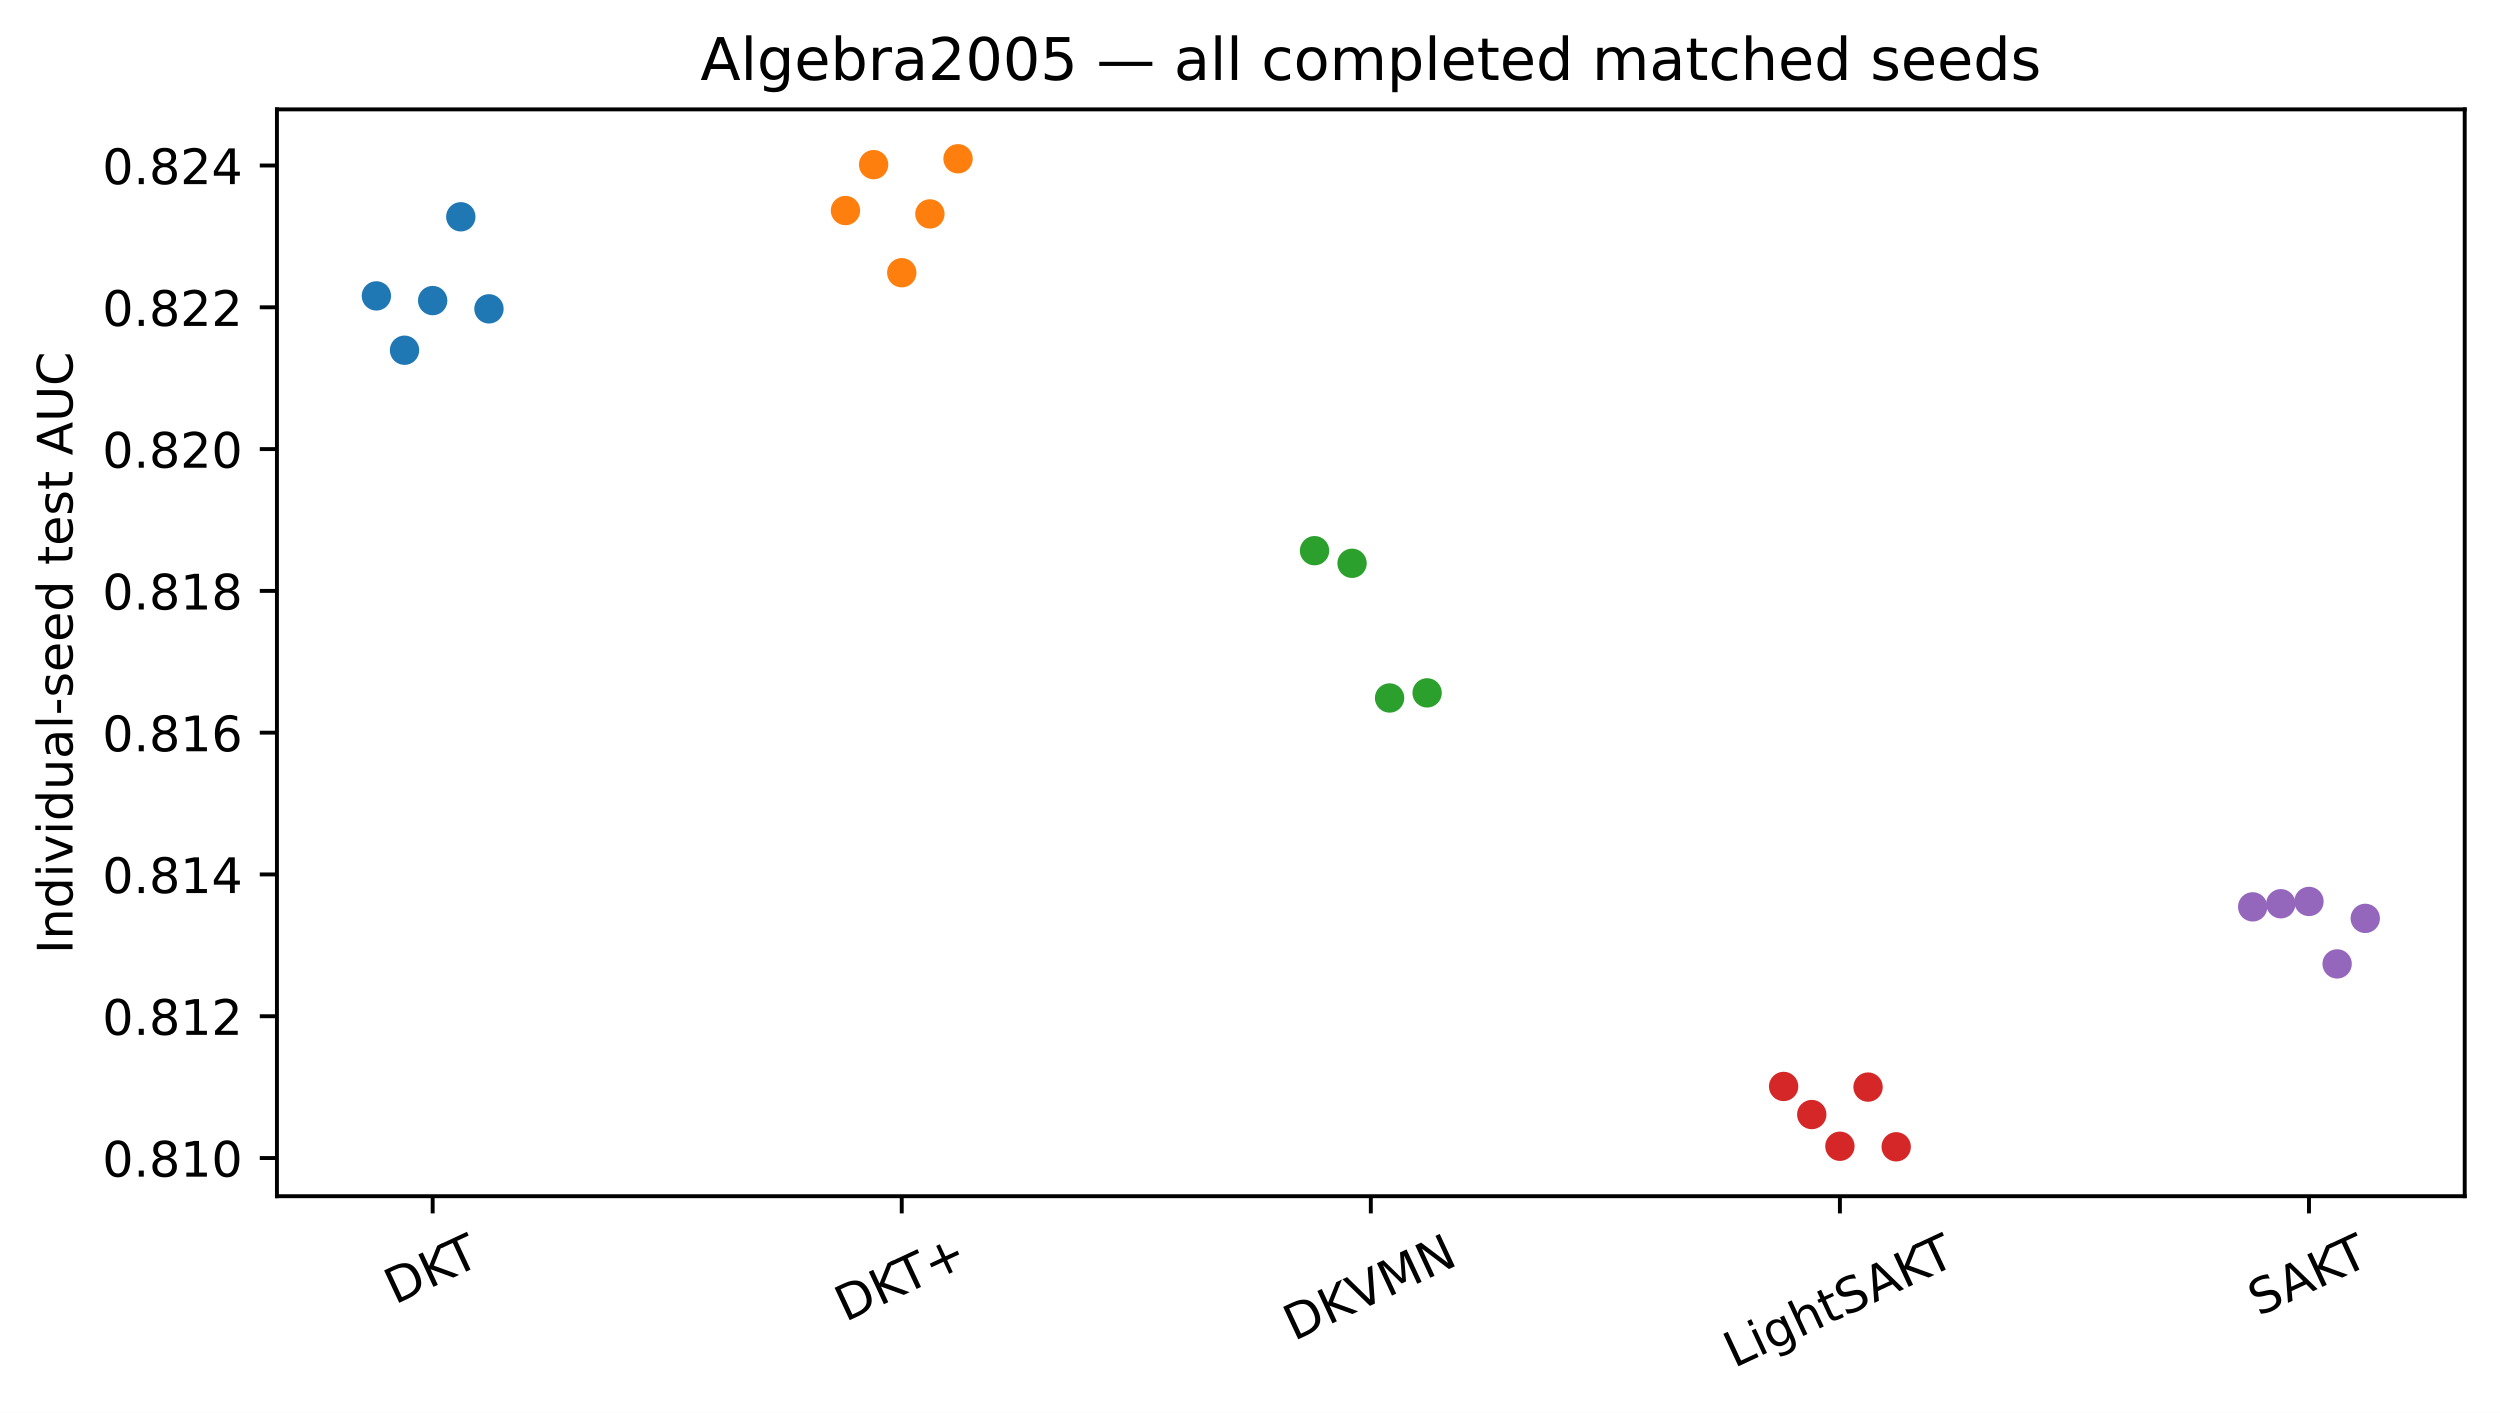
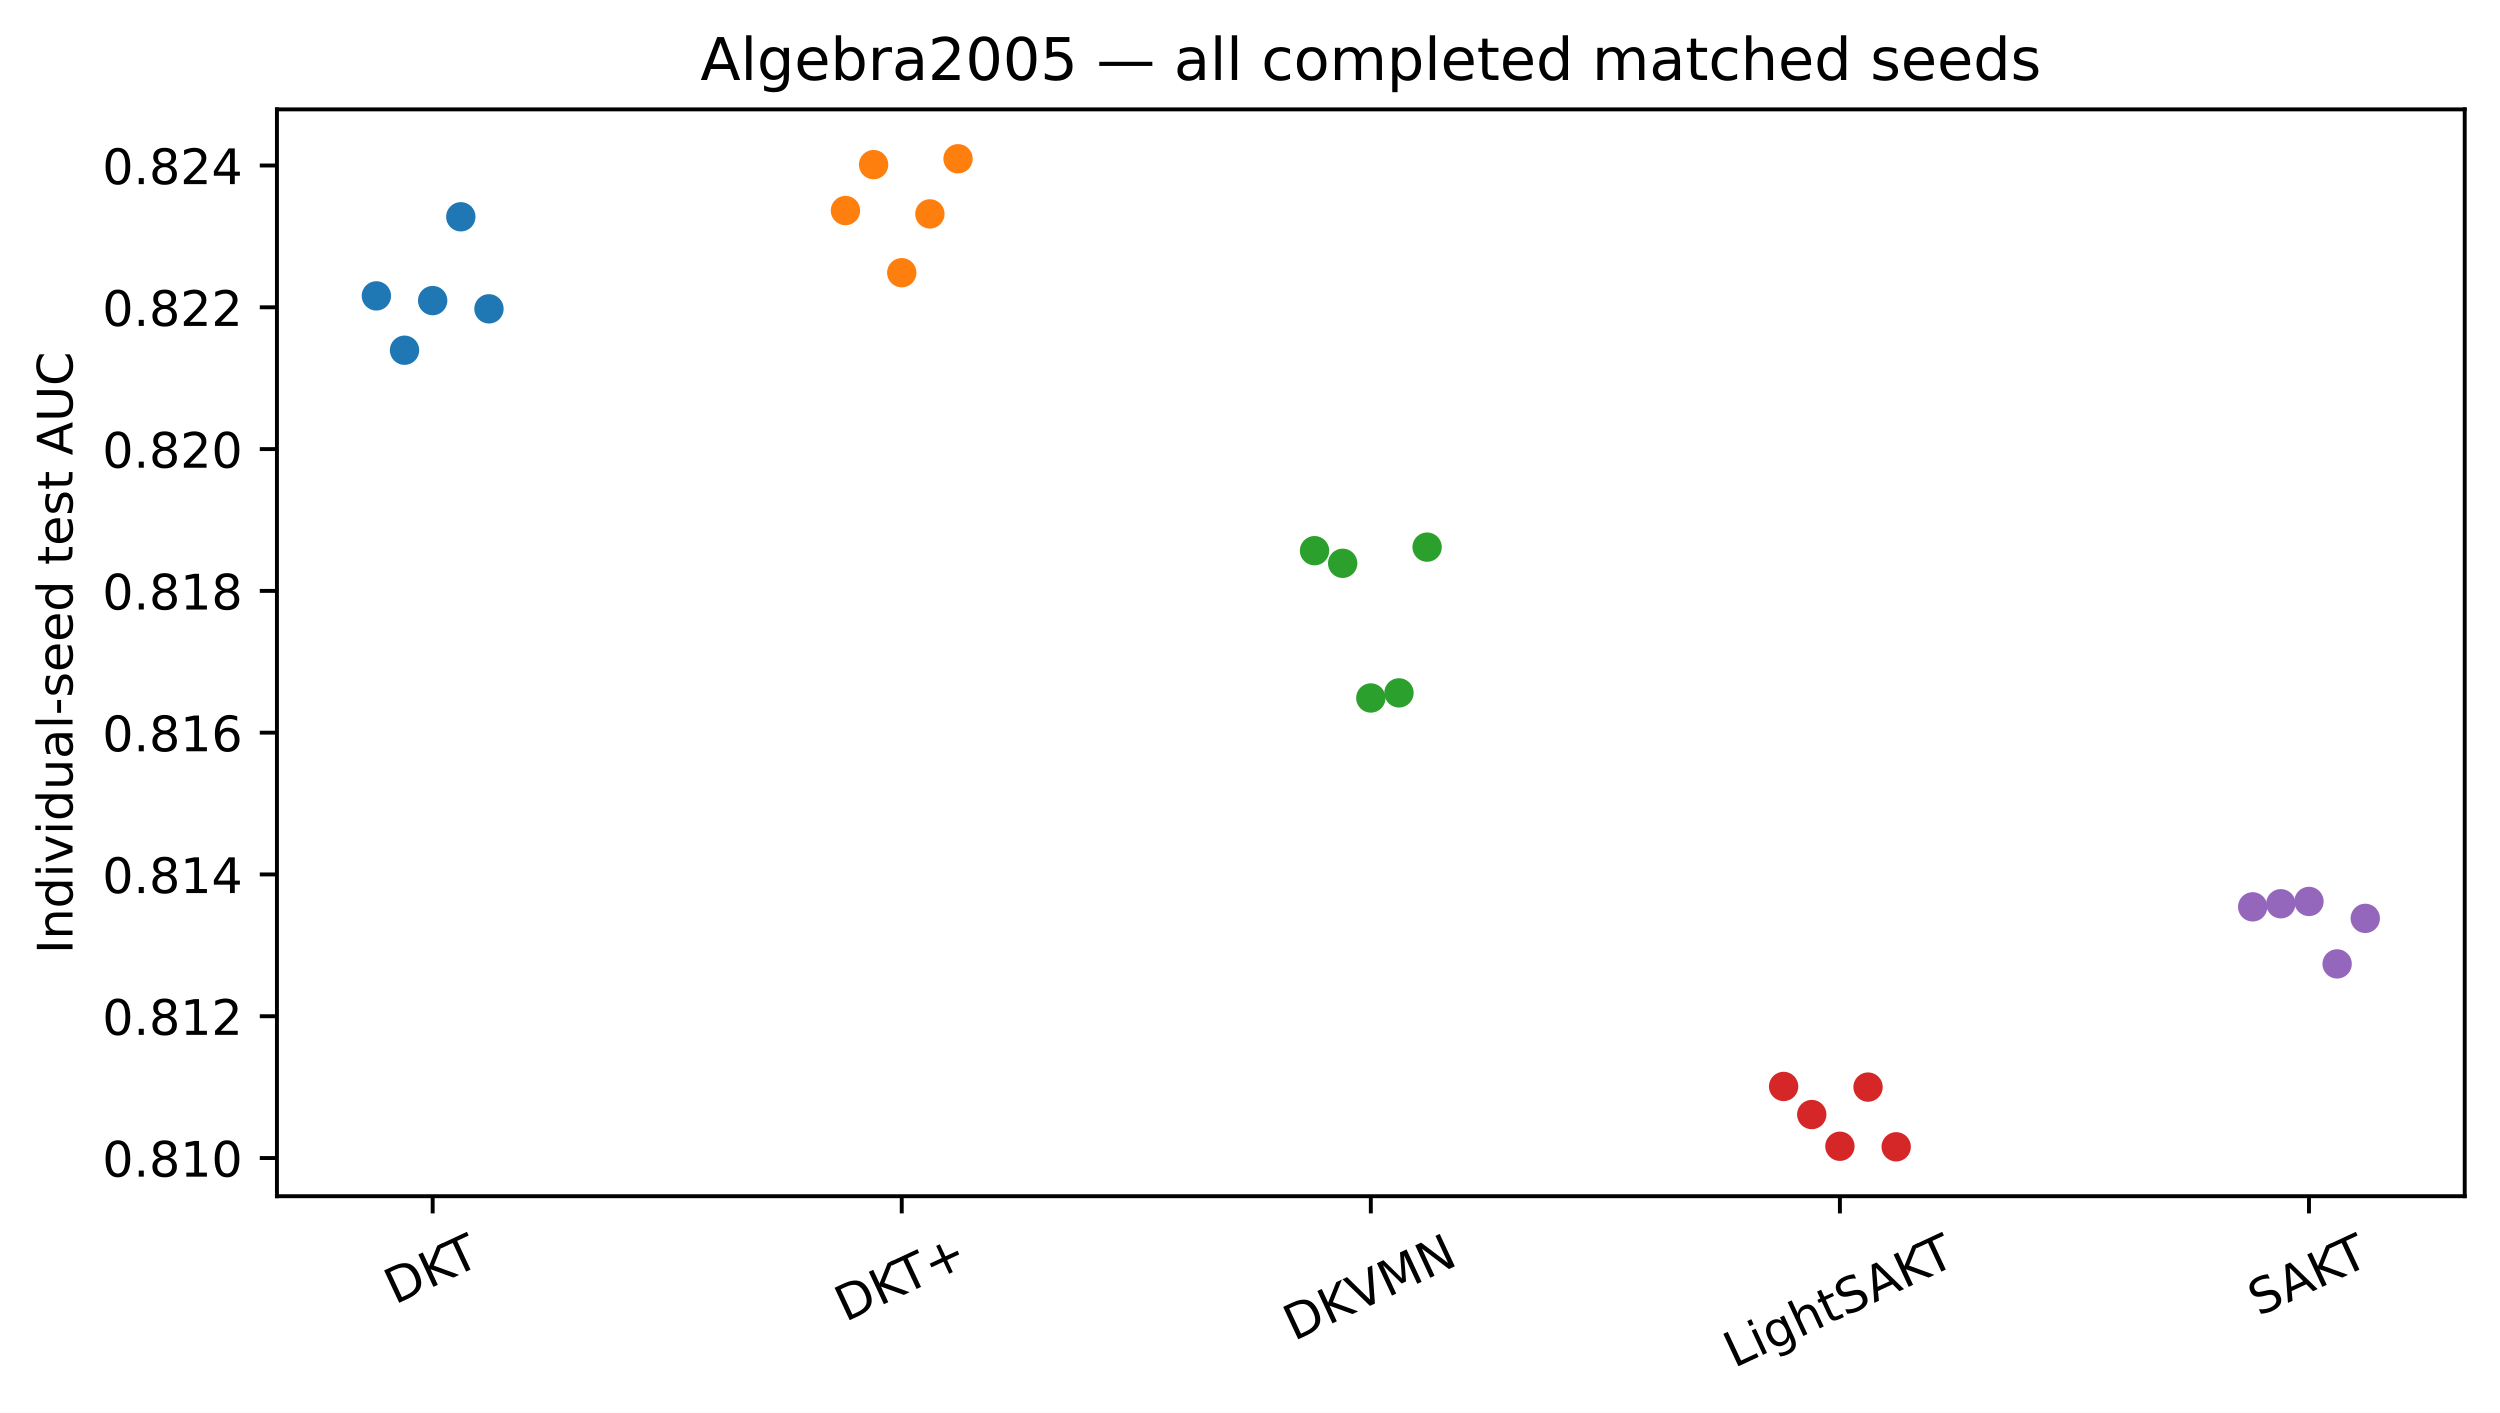
<svg xmlns="http://www.w3.org/2000/svg" xmlns:xlink="http://www.w3.org/1999/xlink" width="510.106pt" height="288.275pt" viewBox="0 0 510.106 288.275" version="1.1">
  <defs>
    <style type="text/css">*{stroke-linejoin: round; stroke-linecap: butt}</style>
  </defs>
  <g id="figure_1">
    <g id="patch_1">
      <path d="M 0 288.275  L 510.106 288.275  L 510.106 0  L 0 0  z " style="fill: #ffffff" />
    </g>
    <g id="axes_1">
      <g id="patch_2">
        <path d="M 56.506 244.078  L 502.906 244.078  L 502.906 22.318  L 56.506 22.318  z " style="fill: #ffffff" />
      </g>
      <g id="PathCollection_1">
        <defs>
          <path id="me64460beca" d="M 0 2.5  C 0.663 2.5 1.299 2.237 1.768 1.768  C 2.237 1.299 2.5 0.663 2.5 0  C 2.5 -0.663 2.237 -1.299 1.768 -1.768  C 1.299 -2.237 0.663 -2.5 0 -2.5  C -0.663 -2.5 -1.299 -2.237 -1.768 -1.768  C -2.237 -1.299 -2.5 -0.663 -2.5 0  C -2.5 0.663 -2.237 1.299 -1.768 1.768  C -1.299 2.237 -0.663 2.5 0 2.5  z " style="stroke: #1f77b4" />
        </defs>
        <g clip-path="url(#p1dae66450e)">
          <use xlink:href="#me64460beca" x="76.797" y="60.375" style="fill: #1f77b4; stroke: #1f77b4" />
          <use xlink:href="#me64460beca" x="82.54" y="71.46" style="fill: #1f77b4; stroke: #1f77b4" />
          <use xlink:href="#me64460beca" x="88.283" y="61.332" style="fill: #1f77b4; stroke: #1f77b4" />
          <use xlink:href="#me64460beca" x="94.025" y="44.235" style="fill: #1f77b4; stroke: #1f77b4" />
          <use xlink:href="#me64460beca" x="99.768" y="63.017" style="fill: #1f77b4; stroke: #1f77b4" />
        </g>
      </g>
      <g id="PathCollection_2">
        <defs>
          <path id="m0e35a56baa" d="M 0 2.5  C 0.663 2.5 1.299 2.237 1.768 1.768  C 2.237 1.299 2.5 0.663 2.5 0  C 2.5 -0.663 2.237 -1.299 1.768 -1.768  C 1.299 -2.237 0.663 -2.5 0 -2.5  C -0.663 -2.5 -1.299 -2.237 -1.768 -1.768  C -2.237 -1.299 -2.5 -0.663 -2.5 0  C -2.5 0.663 -2.237 1.299 -1.768 1.768  C -1.299 2.237 -0.663 2.5 0 2.5  z " style="stroke: #ff7f0e" />
        </defs>
        <g clip-path="url(#p1dae66450e)">
          <use xlink:href="#m0e35a56baa" x="172.509" y="42.962" style="fill: #ff7f0e; stroke: #ff7f0e" />
          <use xlink:href="#m0e35a56baa" x="178.252" y="33.592" style="fill: #ff7f0e; stroke: #ff7f0e" />
          <use xlink:href="#m0e35a56baa" x="183.994" y="55.647" style="fill: #ff7f0e; stroke: #ff7f0e" />
          <use xlink:href="#m0e35a56baa" x="189.737" y="43.647" style="fill: #ff7f0e; stroke: #ff7f0e" />
          <use xlink:href="#m0e35a56baa" x="195.48" y="32.398" style="fill: #ff7f0e; stroke: #ff7f0e" />
        </g>
      </g>
      <g id="PathCollection_3">
        <defs>
          <path id="mad4a39a34f" d="M 0 2.5  C 0.663 2.5 1.299 2.237 1.768 1.768  C 2.237 1.299 2.5 0.663 2.5 0  C 2.5 -0.663 2.237 -1.299 1.768 -1.768  C 1.299 -2.237 0.663 -2.5 0 -2.5  C -0.663 -2.5 -1.299 -2.237 -1.768 -1.768  C -2.237 -1.299 -2.5 -0.663 -2.5 0  C -2.5 0.663 -2.237 1.299 -1.768 1.768  C -1.299 2.237 -0.663 2.5 0 2.5  z " style="stroke: #2ca02c" />
        </defs>
        <g clip-path="url(#p1dae66450e)">
          <use xlink:href="#mad4a39a34f" x="268.221" y="112.364" style="fill: #2ca02c; stroke: #2ca02c" />
-           <use xlink:href="#mad4a39a34f" x="275.878" y="114.938" style="fill: #2ca02c; stroke: #2ca02c" />
-           <use xlink:href="#mad4a39a34f" x="283.535" y="142.419" style="fill: #2ca02c; stroke: #2ca02c" />
-           <use xlink:href="#mad4a39a34f" x="291.192" y="141.376" style="fill: #2ca02c; stroke: #2ca02c" />
+           <use xlink:href="#mad4a39a34f" x="273.964" y="114.938" style="fill: #2ca02c; stroke: #2ca02c" />
+           <use xlink:href="#mad4a39a34f" x="279.706" y="142.419" style="fill: #2ca02c; stroke: #2ca02c" />
+           <use xlink:href="#mad4a39a34f" x="285.449" y="141.376" style="fill: #2ca02c; stroke: #2ca02c" />
+           <use xlink:href="#mad4a39a34f" x="291.192" y="111.638" style="fill: #2ca02c; stroke: #2ca02c" />
        </g>
      </g>
      <g id="PathCollection_4">
        <defs>
          <path id="m445e518ff2" d="M 0 2.5  C 0.663 2.5 1.299 2.237 1.768 1.768  C 2.237 1.299 2.5 0.663 2.5 0  C 2.5 -0.663 2.237 -1.299 1.768 -1.768  C 1.299 -2.237 0.663 -2.5 0 -2.5  C -0.663 -2.5 -1.299 -2.237 -1.768 -1.768  C -2.237 -1.299 -2.5 -0.663 -2.5 0  C -2.5 0.663 -2.237 1.299 -1.768 1.768  C -1.299 2.237 -0.663 2.5 0 2.5  z " style="stroke: #d62728" />
        </defs>
        <g clip-path="url(#p1dae66450e)">
          <use xlink:href="#m445e518ff2" x="363.933" y="221.683" style="fill: #d62728; stroke: #d62728" />
          <use xlink:href="#m445e518ff2" x="369.675" y="227.414" style="fill: #d62728; stroke: #d62728" />
          <use xlink:href="#m445e518ff2" x="375.418" y="233.885" style="fill: #d62728; stroke: #d62728" />
          <use xlink:href="#m445e518ff2" x="381.161" y="221.814" style="fill: #d62728; stroke: #d62728" />
          <use xlink:href="#m445e518ff2" x="386.904" y="233.998" style="fill: #d62728; stroke: #d62728" />
        </g>
      </g>
      <g id="PathCollection_5">
        <defs>
          <path id="ma101b83595" d="M 0 2.5  C 0.663 2.5 1.299 2.237 1.768 1.768  C 2.237 1.299 2.5 0.663 2.5 0  C 2.5 -0.663 2.237 -1.299 1.768 -1.768  C 1.299 -2.237 0.663 -2.5 0 -2.5  C -0.663 -2.5 -1.299 -2.237 -1.768 -1.768  C -2.237 -1.299 -2.5 -0.663 -2.5 0  C -2.5 0.663 -2.237 1.299 -1.768 1.768  C -1.299 2.237 -0.663 2.5 0 2.5  z " style="stroke: #9467bd" />
        </defs>
        <g clip-path="url(#p1dae66450e)">
          <use xlink:href="#ma101b83595" x="459.644" y="185.037" style="fill: #9467bd; stroke: #9467bd" />
          <use xlink:href="#ma101b83595" x="465.387" y="184.405" style="fill: #9467bd; stroke: #9467bd" />
          <use xlink:href="#ma101b83595" x="471.13" y="183.935" style="fill: #9467bd; stroke: #9467bd" />
          <use xlink:href="#ma101b83595" x="476.873" y="196.679" style="fill: #9467bd; stroke: #9467bd" />
          <use xlink:href="#ma101b83595" x="482.615" y="187.387" style="fill: #9467bd; stroke: #9467bd" />
        </g>
      </g>
      <g id="matplotlib.axis_1">
        <g id="xtick_1">
          <g id="line2d_1">
            <defs>
              <path id="m7eada883d8" d="M 0 0  L 0 3.5  " style="stroke: #000000; stroke-width: 0.8" />
            </defs>
            <g>
              <use xlink:href="#m7eada883d8" x="88.283" y="244.078" style="stroke: #000000; stroke-width: 0.8" />
            </g>
          </g>
          <g id="text_1">
            <g transform="translate(80.57117 266.244) rotate(-25) scale(0.1 -0.1)">
              <defs>
                <path id="DejaVuSans-44" d="M 1259 4147  L 1259 519  L 2022 519  Q 2988 519 3436 956  Q 3884 1394 3884 2338  Q 3884 3275 3436 3711  Q 2988 4147 2022 4147  L 1259 4147  z M 628 4666  L 1925 4666  Q 3281 4666 3915 4102  Q 4550 3538 4550 2338  Q 4550 1131 3912 565  Q 3275 0 1925 0  L 628 0  L 628 4666  z " transform="scale(0.015625)" />
                <path id="DejaVuSans-4b" d="M 628 4666  L 1259 4666  L 1259 2694  L 3353 4666  L 4166 4666  L 1850 2491  L 4331 0  L 3500 0  L 1259 2247  L 1259 0  L 628 0  L 628 4666  z " transform="scale(0.015625)" />
                <path id="DejaVuSans-54" d="M -19 4666  L 3928 4666  L 3928 4134  L 2272 4134  L 2272 0  L 1638 0  L 1638 4134  L -19 4134  L -19 4666  z " transform="scale(0.015625)" />
              </defs>
              <use xlink:href="#DejaVuSans-44" />
              <use xlink:href="#DejaVuSans-4b" x="77.002" />
              <use xlink:href="#DejaVuSans-54" x="134.828" />
            </g>
          </g>
        </g>
        <g id="xtick_2">
          <g id="line2d_2">
            <g>
              <use xlink:href="#m7eada883d8" x="183.994" y="244.078" style="stroke: #000000; stroke-width: 0.8" />
            </g>
          </g>
          <g id="text_2">
            <g transform="translate(172.4857 269.7854) rotate(-25) scale(0.1 -0.1)">
              <defs>
                <path id="DejaVuSans-2b" d="M 2944 4013  L 2944 2272  L 4684 2272  L 4684 1741  L 2944 1741  L 2944 0  L 2419 0  L 2419 1741  L 678 1741  L 678 2272  L 2419 2272  L 2419 4013  L 2944 4013  z " transform="scale(0.015625)" />
              </defs>
              <use xlink:href="#DejaVuSans-44" />
              <use xlink:href="#DejaVuSans-4b" x="77.002" />
              <use xlink:href="#DejaVuSans-54" x="134.828" />
              <use xlink:href="#DejaVuSans-2b" x="195.912" />
            </g>
          </g>
        </g>
        <g id="xtick_3">
          <g id="line2d_3">
            <g>
              <use xlink:href="#m7eada883d8" x="279.706" y="244.078" style="stroke: #000000; stroke-width: 0.8" />
            </g>
          </g>
          <g id="text_3">
            <g transform="translate(264.0115 273.6893) rotate(-25) scale(0.1 -0.1)">
              <defs>
                <path id="DejaVuSans-56" d="M 1831 0  L 50 4666  L 709 4666  L 2188 738  L 3669 4666  L 4325 4666  L 2547 0  L 1831 0  z " transform="scale(0.015625)" />
                <path id="DejaVuSans-4d" d="M 628 4666  L 1569 4666  L 2759 1491  L 3956 4666  L 4897 4666  L 4897 0  L 4281 0  L 4281 4097  L 3078 897  L 2444 897  L 1241 4097  L 1241 0  L 628 0  L 628 4666  z " transform="scale(0.015625)" />
                <path id="DejaVuSans-4e" d="M 628 4666  L 1478 4666  L 3547 763  L 3547 4666  L 4159 4666  L 4159 0  L 3309 0  L 1241 3903  L 1241 0  L 628 0  L 628 4666  z " transform="scale(0.015625)" />
              </defs>
              <use xlink:href="#DejaVuSans-44" />
              <use xlink:href="#DejaVuSans-4b" x="77.002" />
              <use xlink:href="#DejaVuSans-56" x="142.578" />
              <use xlink:href="#DejaVuSans-4d" x="210.986" />
              <use xlink:href="#DejaVuSans-4e" x="297.266" />
            </g>
          </g>
        </g>
        <g id="xtick_4">
          <g id="line2d_4">
            <g>
              <use xlink:href="#m7eada883d8" x="375.418" y="244.078" style="stroke: #000000; stroke-width: 0.8" />
            </g>
          </g>
          <g id="text_4">
            <g transform="translate(353.8253 279.19) rotate(-25) scale(0.1 -0.1)">
              <defs>
                <path id="DejaVuSans-4c" d="M 628 4666  L 1259 4666  L 1259 531  L 3531 531  L 3531 0  L 628 0  L 628 4666  z " transform="scale(0.015625)" />
                <path id="DejaVuSans-69" d="M 603 3500  L 1178 3500  L 1178 0  L 603 0  L 603 3500  z M 603 4863  L 1178 4863  L 1178 4134  L 603 4134  L 603 4863  z " transform="scale(0.015625)" />
                <path id="DejaVuSans-67" d="M 2906 1791  Q 2906 2416 2648 2759  Q 2391 3103 1925 3103  Q 1463 3103 1205 2759  Q 947 2416 947 1791  Q 947 1169 1205 825  Q 1463 481 1925 481  Q 2391 481 2648 825  Q 2906 1169 2906 1791  z M 3481 434  Q 3481 -459 3084 -895  Q 2688 -1331 1869 -1331  Q 1566 -1331 1297 -1286  Q 1028 -1241 775 -1147  L 775 -588  Q 1028 -725 1275 -790  Q 1522 -856 1778 -856  Q 2344 -856 2625 -561  Q 2906 -266 2906 331  L 2906 616  Q 2728 306 2450 153  Q 2172 0 1784 0  Q 1141 0 747 490  Q 353 981 353 1791  Q 353 2603 747 3093  Q 1141 3584 1784 3584  Q 2172 3584 2450 3431  Q 2728 3278 2906 2969  L 2906 3500  L 3481 3500  L 3481 434  z " transform="scale(0.015625)" />
                <path id="DejaVuSans-68" d="M 3513 2113  L 3513 0  L 2938 0  L 2938 2094  Q 2938 2591 2744 2837  Q 2550 3084 2163 3084  Q 1697 3084 1428 2787  Q 1159 2491 1159 1978  L 1159 0  L 581 0  L 581 4863  L 1159 4863  L 1159 2956  Q 1366 3272 1645 3428  Q 1925 3584 2291 3584  Q 2894 3584 3203 3211  Q 3513 2838 3513 2113  z " transform="scale(0.015625)" />
                <path id="DejaVuSans-74" d="M 1172 4494  L 1172 3500  L 2356 3500  L 2356 3053  L 1172 3053  L 1172 1153  Q 1172 725 1289 603  Q 1406 481 1766 481  L 2356 481  L 2356 0  L 1766 0  Q 1100 0 847 248  Q 594 497 594 1153  L 594 3053  L 172 3053  L 172 3500  L 594 3500  L 594 4494  L 1172 4494  z " transform="scale(0.015625)" />
                <path id="DejaVuSans-53" d="M 3425 4513  L 3425 3897  Q 3066 4069 2747 4153  Q 2428 4238 2131 4238  Q 1616 4238 1336 4038  Q 1056 3838 1056 3469  Q 1056 3159 1242 3001  Q 1428 2844 1947 2747  L 2328 2669  Q 3034 2534 3370 2195  Q 3706 1856 3706 1288  Q 3706 609 3251 259  Q 2797 -91 1919 -91  Q 1588 -91 1214 -16  Q 841 59 441 206  L 441 856  Q 825 641 1194 531  Q 1563 422 1919 422  Q 2459 422 2753 634  Q 3047 847 3047 1241  Q 3047 1584 2836 1778  Q 2625 1972 2144 2069  L 1759 2144  Q 1053 2284 737 2584  Q 422 2884 422 3419  Q 422 4038 858 4394  Q 1294 4750 2059 4750  Q 2388 4750 2728 4690  Q 3069 4631 3425 4513  z " transform="scale(0.015625)" />
                <path id="DejaVuSans-41" d="M 2188 4044  L 1331 1722  L 3047 1722  L 2188 4044  z M 1831 4666  L 2547 4666  L 4325 0  L 3669 0  L 3244 1197  L 1141 1197  L 716 0  L 50 0  L 1831 4666  z " transform="scale(0.015625)" />
              </defs>
              <use xlink:href="#DejaVuSans-4c" />
              <use xlink:href="#DejaVuSans-69" x="55.713" />
              <use xlink:href="#DejaVuSans-67" x="83.496" />
              <use xlink:href="#DejaVuSans-68" x="146.973" />
              <use xlink:href="#DejaVuSans-74" x="210.352" />
              <use xlink:href="#DejaVuSans-53" x="249.561" />
              <use xlink:href="#DejaVuSans-41" x="314.912" />
              <use xlink:href="#DejaVuSans-4b" x="383.32" />
              <use xlink:href="#DejaVuSans-54" x="441.146" />
            </g>
          </g>
        </g>
        <g id="xtick_5">
          <g id="line2d_5">
            <g>
              <use xlink:href="#m7eada883d8" x="471.13" y="244.078" style="stroke: #000000; stroke-width: 0.8" />
            </g>
          </g>
          <g id="text_5">
            <g transform="translate(460.8462 268.643) rotate(-25) scale(0.1 -0.1)">
              <use xlink:href="#DejaVuSans-53" />
              <use xlink:href="#DejaVuSans-41" x="65.352" />
              <use xlink:href="#DejaVuSans-4b" x="133.76" />
              <use xlink:href="#DejaVuSans-54" x="191.586" />
            </g>
          </g>
        </g>
      </g>
      <g id="matplotlib.axis_2">
        <g id="ytick_1">
          <g id="line2d_6">
            <defs>
              <path id="medaab742d8" d="M 0 0  L -3.5 0  " style="stroke: #000000; stroke-width: 0.8" />
            </defs>
            <g>
              <use xlink:href="#medaab742d8" x="56.506" y="236.286" style="stroke: #000000; stroke-width: 0.8" />
            </g>
          </g>
          <g id="text_6">
            <g transform="translate(20.87813 240.0853) scale(0.1 -0.1)">
              <defs>
                <path id="DejaVuSans-30" d="M 2034 4250  Q 1547 4250 1301 3770  Q 1056 3291 1056 2328  Q 1056 1369 1301 889  Q 1547 409 2034 409  Q 2525 409 2770 889  Q 3016 1369 3016 2328  Q 3016 3291 2770 3770  Q 2525 4250 2034 4250  z M 2034 4750  Q 2819 4750 3233 4129  Q 3647 3509 3647 2328  Q 3647 1150 3233 529  Q 2819 -91 2034 -91  Q 1250 -91 836 529  Q 422 1150 422 2328  Q 422 3509 836 4129  Q 1250 4750 2034 4750  z " transform="scale(0.015625)" />
                <path id="DejaVuSans-2e" d="M 684 794  L 1344 794  L 1344 0  L 684 0  L 684 794  z " transform="scale(0.015625)" />
                <path id="DejaVuSans-38" d="M 2034 2216  Q 1584 2216 1326 1975  Q 1069 1734 1069 1313  Q 1069 891 1326 650  Q 1584 409 2034 409  Q 2484 409 2743 651  Q 3003 894 3003 1313  Q 3003 1734 2745 1975  Q 2488 2216 2034 2216  z M 1403 2484  Q 997 2584 770 2862  Q 544 3141 544 3541  Q 544 4100 942 4425  Q 1341 4750 2034 4750  Q 2731 4750 3128 4425  Q 3525 4100 3525 3541  Q 3525 3141 3298 2862  Q 3072 2584 2669 2484  Q 3125 2378 3379 2068  Q 3634 1759 3634 1313  Q 3634 634 3220 271  Q 2806 -91 2034 -91  Q 1263 -91 848 271  Q 434 634 434 1313  Q 434 1759 690 2068  Q 947 2378 1403 2484  z M 1172 3481  Q 1172 3119 1398 2916  Q 1625 2713 2034 2713  Q 2441 2713 2670 2916  Q 2900 3119 2900 3481  Q 2900 3844 2670 4047  Q 2441 4250 2034 4250  Q 1625 4250 1398 4047  Q 1172 3844 1172 3481  z " transform="scale(0.015625)" />
                <path id="DejaVuSans-31" d="M 794 531  L 1825 531  L 1825 4091  L 703 3866  L 703 4441  L 1819 4666  L 2450 4666  L 2450 531  L 3481 531  L 3481 0  L 794 0  L 794 531  z " transform="scale(0.015625)" />
              </defs>
              <use xlink:href="#DejaVuSans-30" />
              <use xlink:href="#DejaVuSans-2e" x="63.623" />
              <use xlink:href="#DejaVuSans-38" x="95.41" />
              <use xlink:href="#DejaVuSans-31" x="159.033" />
              <use xlink:href="#DejaVuSans-30" x="222.656" />
            </g>
          </g>
        </g>
        <g id="ytick_2">
          <g id="line2d_7">
            <g>
              <use xlink:href="#medaab742d8" x="56.506" y="207.356" style="stroke: #000000; stroke-width: 0.8" />
            </g>
          </g>
          <g id="text_7">
            <g transform="translate(20.87813 211.155) scale(0.1 -0.1)">
              <defs>
                <path id="DejaVuSans-32" d="M 1228 531  L 3431 531  L 3431 0  L 469 0  L 469 531  Q 828 903 1448 1529  Q 2069 2156 2228 2338  Q 2531 2678 2651 2914  Q 2772 3150 2772 3378  Q 2772 3750 2511 3984  Q 2250 4219 1831 4219  Q 1534 4219 1204 4116  Q 875 4013 500 3803  L 500 4441  Q 881 4594 1212 4672  Q 1544 4750 1819 4750  Q 2544 4750 2975 4387  Q 3406 4025 3406 3419  Q 3406 3131 3298 2873  Q 3191 2616 2906 2266  Q 2828 2175 2409 1742  Q 1991 1309 1228 531  z " transform="scale(0.015625)" />
              </defs>
              <use xlink:href="#DejaVuSans-30" />
              <use xlink:href="#DejaVuSans-2e" x="63.623" />
              <use xlink:href="#DejaVuSans-38" x="95.41" />
              <use xlink:href="#DejaVuSans-31" x="159.033" />
              <use xlink:href="#DejaVuSans-32" x="222.656" />
            </g>
          </g>
        </g>
        <g id="ytick_3">
          <g id="line2d_8">
            <g>
              <use xlink:href="#medaab742d8" x="56.506" y="178.425" style="stroke: #000000; stroke-width: 0.8" />
            </g>
          </g>
          <g id="text_8">
            <g transform="translate(20.87813 182.2247) scale(0.1 -0.1)">
              <defs>
                <path id="DejaVuSans-34" d="M 2419 4116  L 825 1625  L 2419 1625  L 2419 4116  z M 2253 4666  L 3047 4666  L 3047 1625  L 3713 1625  L 3713 1100  L 3047 1100  L 3047 0  L 2419 0  L 2419 1100  L 313 1100  L 313 1709  L 2253 4666  z " transform="scale(0.015625)" />
              </defs>
              <use xlink:href="#DejaVuSans-30" />
              <use xlink:href="#DejaVuSans-2e" x="63.623" />
              <use xlink:href="#DejaVuSans-38" x="95.41" />
              <use xlink:href="#DejaVuSans-31" x="159.033" />
              <use xlink:href="#DejaVuSans-34" x="222.656" />
            </g>
          </g>
        </g>
        <g id="ytick_4">
          <g id="line2d_9">
            <g>
              <use xlink:href="#medaab742d8" x="56.506" y="149.495" style="stroke: #000000; stroke-width: 0.8" />
            </g>
          </g>
          <g id="text_9">
            <g transform="translate(20.87813 153.2944) scale(0.1 -0.1)">
              <defs>
                <path id="DejaVuSans-36" d="M 2113 2584  Q 1688 2584 1439 2293  Q 1191 2003 1191 1497  Q 1191 994 1439 701  Q 1688 409 2113 409  Q 2538 409 2786 701  Q 3034 994 3034 1497  Q 3034 2003 2786 2293  Q 2538 2584 2113 2584  z M 3366 4563  L 3366 3988  Q 3128 4100 2886 4159  Q 2644 4219 2406 4219  Q 1781 4219 1451 3797  Q 1122 3375 1075 2522  Q 1259 2794 1537 2939  Q 1816 3084 2150 3084  Q 2853 3084 3261 2657  Q 3669 2231 3669 1497  Q 3669 778 3244 343  Q 2819 -91 2113 -91  Q 1303 -91 875 529  Q 447 1150 447 2328  Q 447 3434 972 4092  Q 1497 4750 2381 4750  Q 2619 4750 2861 4703  Q 3103 4656 3366 4563  z " transform="scale(0.015625)" />
              </defs>
              <use xlink:href="#DejaVuSans-30" />
              <use xlink:href="#DejaVuSans-2e" x="63.623" />
              <use xlink:href="#DejaVuSans-38" x="95.41" />
              <use xlink:href="#DejaVuSans-31" x="159.033" />
              <use xlink:href="#DejaVuSans-36" x="222.656" />
            </g>
          </g>
        </g>
        <g id="ytick_5">
          <g id="line2d_10">
            <g>
              <use xlink:href="#medaab742d8" x="56.506" y="120.565" style="stroke: #000000; stroke-width: 0.8" />
            </g>
          </g>
          <g id="text_10">
            <g transform="translate(20.87813 124.3641) scale(0.1 -0.1)">
              <use xlink:href="#DejaVuSans-30" />
              <use xlink:href="#DejaVuSans-2e" x="63.623" />
              <use xlink:href="#DejaVuSans-38" x="95.41" />
              <use xlink:href="#DejaVuSans-31" x="159.033" />
              <use xlink:href="#DejaVuSans-38" x="222.656" />
            </g>
          </g>
        </g>
        <g id="ytick_6">
          <g id="line2d_11">
            <g>
              <use xlink:href="#medaab742d8" x="56.506" y="91.635" style="stroke: #000000; stroke-width: 0.8" />
            </g>
          </g>
          <g id="text_11">
            <g transform="translate(20.87813 95.43374) scale(0.1 -0.1)">
              <use xlink:href="#DejaVuSans-30" />
              <use xlink:href="#DejaVuSans-2e" x="63.623" />
              <use xlink:href="#DejaVuSans-38" x="95.41" />
              <use xlink:href="#DejaVuSans-32" x="159.033" />
              <use xlink:href="#DejaVuSans-30" x="222.656" />
            </g>
          </g>
        </g>
        <g id="ytick_7">
          <g id="line2d_12">
            <g>
              <use xlink:href="#medaab742d8" x="56.506" y="62.704" style="stroke: #000000; stroke-width: 0.8" />
            </g>
          </g>
          <g id="text_12">
            <g transform="translate(20.87813 66.50342) scale(0.1 -0.1)">
              <use xlink:href="#DejaVuSans-30" />
              <use xlink:href="#DejaVuSans-2e" x="63.623" />
              <use xlink:href="#DejaVuSans-38" x="95.41" />
              <use xlink:href="#DejaVuSans-32" x="159.033" />
              <use xlink:href="#DejaVuSans-32" x="222.656" />
            </g>
          </g>
        </g>
        <g id="ytick_8">
          <g id="line2d_13">
            <g>
              <use xlink:href="#medaab742d8" x="56.506" y="33.774" style="stroke: #000000; stroke-width: 0.8" />
            </g>
          </g>
          <g id="text_13">
            <g transform="translate(20.87813 37.5731) scale(0.1 -0.1)">
              <use xlink:href="#DejaVuSans-30" />
              <use xlink:href="#DejaVuSans-2e" x="63.623" />
              <use xlink:href="#DejaVuSans-38" x="95.41" />
              <use xlink:href="#DejaVuSans-32" x="159.033" />
              <use xlink:href="#DejaVuSans-34" x="222.656" />
            </g>
          </g>
        </g>
        <g id="text_14">
          <g transform="translate(14.79844 194.6364) rotate(-90) scale(0.1 -0.1)">
            <defs>
              <path id="DejaVuSans-49" d="M 628 4666  L 1259 4666  L 1259 0  L 628 0  L 628 4666  z " transform="scale(0.015625)" />
              <path id="DejaVuSans-6e" d="M 3513 2113  L 3513 0  L 2938 0  L 2938 2094  Q 2938 2591 2744 2837  Q 2550 3084 2163 3084  Q 1697 3084 1428 2787  Q 1159 2491 1159 1978  L 1159 0  L 581 0  L 581 3500  L 1159 3500  L 1159 2956  Q 1366 3272 1645 3428  Q 1925 3584 2291 3584  Q 2894 3584 3203 3211  Q 3513 2838 3513 2113  z " transform="scale(0.015625)" />
              <path id="DejaVuSans-64" d="M 2906 2969  L 2906 4863  L 3481 4863  L 3481 0  L 2906 0  L 2906 525  Q 2725 213 2448 61  Q 2172 -91 1784 -91  Q 1150 -91 751 415  Q 353 922 353 1747  Q 353 2572 751 3078  Q 1150 3584 1784 3584  Q 2172 3584 2448 3432  Q 2725 3281 2906 2969  z M 947 1747  Q 947 1113 1208 752  Q 1469 391 1925 391  Q 2381 391 2643 752  Q 2906 1113 2906 1747  Q 2906 2381 2643 2742  Q 2381 3103 1925 3103  Q 1469 3103 1208 2742  Q 947 2381 947 1747  z " transform="scale(0.015625)" />
              <path id="DejaVuSans-76" d="M 191 3500  L 800 3500  L 1894 563  L 2988 3500  L 3597 3500  L 2284 0  L 1503 0  L 191 3500  z " transform="scale(0.015625)" />
              <path id="DejaVuSans-75" d="M 544 1381  L 544 3500  L 1119 3500  L 1119 1403  Q 1119 906 1312 657  Q 1506 409 1894 409  Q 2359 409 2629 706  Q 2900 1003 2900 1516  L 2900 3500  L 3475 3500  L 3475 0  L 2900 0  L 2900 538  Q 2691 219 2414 64  Q 2138 -91 1772 -91  Q 1169 -91 856 284  Q 544 659 544 1381  z M 1991 3584  L 1991 3584  z " transform="scale(0.015625)" />
              <path id="DejaVuSans-61" d="M 2194 1759  Q 1497 1759 1228 1600  Q 959 1441 959 1056  Q 959 750 1161 570  Q 1363 391 1709 391  Q 2188 391 2477 730  Q 2766 1069 2766 1631  L 2766 1759  L 2194 1759  z M 3341 1997  L 3341 0  L 2766 0  L 2766 531  Q 2569 213 2275 61  Q 1981 -91 1556 -91  Q 1019 -91 701 211  Q 384 513 384 1019  Q 384 1609 779 1909  Q 1175 2209 1959 2209  L 2766 2209  L 2766 2266  Q 2766 2663 2505 2880  Q 2244 3097 1772 3097  Q 1472 3097 1187 3025  Q 903 2953 641 2809  L 641 3341  Q 956 3463 1253 3523  Q 1550 3584 1831 3584  Q 2591 3584 2966 3190  Q 3341 2797 3341 1997  z " transform="scale(0.015625)" />
              <path id="DejaVuSans-6c" d="M 603 4863  L 1178 4863  L 1178 0  L 603 0  L 603 4863  z " transform="scale(0.015625)" />
              <path id="DejaVuSans-2d" d="M 313 2009  L 1997 2009  L 1997 1497  L 313 1497  L 313 2009  z " transform="scale(0.015625)" />
              <path id="DejaVuSans-73" d="M 2834 3397  L 2834 2853  Q 2591 2978 2328 3040  Q 2066 3103 1784 3103  Q 1356 3103 1142 2972  Q 928 2841 928 2578  Q 928 2378 1081 2264  Q 1234 2150 1697 2047  L 1894 2003  Q 2506 1872 2764 1633  Q 3022 1394 3022 966  Q 3022 478 2636 193  Q 2250 -91 1575 -91  Q 1294 -91 989 -36  Q 684 19 347 128  L 347 722  Q 666 556 975 473  Q 1284 391 1588 391  Q 1994 391 2212 530  Q 2431 669 2431 922  Q 2431 1156 2273 1281  Q 2116 1406 1581 1522  L 1381 1569  Q 847 1681 609 1914  Q 372 2147 372 2553  Q 372 3047 722 3315  Q 1072 3584 1716 3584  Q 2034 3584 2315 3537  Q 2597 3491 2834 3397  z " transform="scale(0.015625)" />
              <path id="DejaVuSans-65" d="M 3597 1894  L 3597 1613  L 953 1613  Q 991 1019 1311 708  Q 1631 397 2203 397  Q 2534 397 2845 478  Q 3156 559 3463 722  L 3463 178  Q 3153 47 2828 -22  Q 2503 -91 2169 -91  Q 1331 -91 842 396  Q 353 884 353 1716  Q 353 2575 817 3079  Q 1281 3584 2069 3584  Q 2775 3584 3186 3129  Q 3597 2675 3597 1894  z M 3022 2063  Q 3016 2534 2758 2815  Q 2500 3097 2075 3097  Q 1594 3097 1305 2825  Q 1016 2553 972 2059  L 3022 2063  z " transform="scale(0.015625)" />
              <path id="DejaVuSans-20" transform="scale(0.015625)" />
              <path id="DejaVuSans-55" d="M 556 4666  L 1191 4666  L 1191 1831  Q 1191 1081 1462 751  Q 1734 422 2344 422  Q 2950 422 3222 751  Q 3494 1081 3494 1831  L 3494 4666  L 4128 4666  L 4128 1753  Q 4128 841 3676 375  Q 3225 -91 2344 -91  Q 1459 -91 1007 375  Q 556 841 556 1753  L 556 4666  z " transform="scale(0.015625)" />
              <path id="DejaVuSans-43" d="M 4122 4306  L 4122 3641  Q 3803 3938 3442 4084  Q 3081 4231 2675 4231  Q 1875 4231 1450 3742  Q 1025 3253 1025 2328  Q 1025 1406 1450 917  Q 1875 428 2675 428  Q 3081 428 3442 575  Q 3803 722 4122 1019  L 4122 359  Q 3791 134 3420 21  Q 3050 -91 2638 -91  Q 1578 -91 968 557  Q 359 1206 359 2328  Q 359 3453 968 4101  Q 1578 4750 2638 4750  Q 3056 4750 3426 4639  Q 3797 4528 4122 4306  z " transform="scale(0.015625)" />
            </defs>
            <use xlink:href="#DejaVuSans-49" />
            <use xlink:href="#DejaVuSans-6e" x="29.492" />
            <use xlink:href="#DejaVuSans-64" x="92.871" />
            <use xlink:href="#DejaVuSans-69" x="156.348" />
            <use xlink:href="#DejaVuSans-76" x="184.131" />
            <use xlink:href="#DejaVuSans-69" x="243.311" />
            <use xlink:href="#DejaVuSans-64" x="271.094" />
            <use xlink:href="#DejaVuSans-75" x="334.57" />
            <use xlink:href="#DejaVuSans-61" x="397.949" />
            <use xlink:href="#DejaVuSans-6c" x="459.229" />
            <use xlink:href="#DejaVuSans-2d" x="487.012" />
            <use xlink:href="#DejaVuSans-73" x="523.096" />
            <use xlink:href="#DejaVuSans-65" x="575.195" />
            <use xlink:href="#DejaVuSans-65" x="636.719" />
            <use xlink:href="#DejaVuSans-64" x="698.242" />
            <use xlink:href="#DejaVuSans-20" x="761.719" />
            <use xlink:href="#DejaVuSans-74" x="793.506" />
            <use xlink:href="#DejaVuSans-65" x="832.715" />
            <use xlink:href="#DejaVuSans-73" x="894.238" />
            <use xlink:href="#DejaVuSans-74" x="946.338" />
            <use xlink:href="#DejaVuSans-20" x="985.547" />
            <use xlink:href="#DejaVuSans-41" x="1017.334" />
            <use xlink:href="#DejaVuSans-55" x="1085.742" />
            <use xlink:href="#DejaVuSans-43" x="1158.936" />
          </g>
        </g>
      </g>
      <g id="patch_3">
        <path d="M 56.506 244.078  L 56.506 22.318  " style="fill: none; stroke: #000000; stroke-width: 0.8; stroke-linejoin: miter; stroke-linecap: square" />
      </g>
      <g id="patch_4">
        <path d="M 502.906 244.078  L 502.906 22.318  " style="fill: none; stroke: #000000; stroke-width: 0.8; stroke-linejoin: miter; stroke-linecap: square" />
      </g>
      <g id="patch_5">
        <path d="M 56.506 244.078  L 502.906 244.078  " style="fill: none; stroke: #000000; stroke-width: 0.8; stroke-linejoin: miter; stroke-linecap: square" />
      </g>
      <g id="patch_6">
        <path d="M 56.506 22.318  L 502.906 22.318  " style="fill: none; stroke: #000000; stroke-width: 0.8; stroke-linejoin: miter; stroke-linecap: square" />
      </g>
      <g id="text_15">
        <g transform="translate(142.9109 16.31812) scale(0.12 -0.12)">
          <defs>
            <path id="DejaVuSans-62" d="M 3116 1747  Q 3116 2381 2855 2742  Q 2594 3103 2138 3103  Q 1681 3103 1420 2742  Q 1159 2381 1159 1747  Q 1159 1113 1420 752  Q 1681 391 2138 391  Q 2594 391 2855 752  Q 3116 1113 3116 1747  z M 1159 2969  Q 1341 3281 1617 3432  Q 1894 3584 2278 3584  Q 2916 3584 3314 3078  Q 3713 2572 3713 1747  Q 3713 922 3314 415  Q 2916 -91 2278 -91  Q 1894 -91 1617 61  Q 1341 213 1159 525  L 1159 0  L 581 0  L 581 4863  L 1159 4863  L 1159 2969  z " transform="scale(0.015625)" />
            <path id="DejaVuSans-72" d="M 2631 2963  Q 2534 3019 2420 3045  Q 2306 3072 2169 3072  Q 1681 3072 1420 2755  Q 1159 2438 1159 1844  L 1159 0  L 581 0  L 581 3500  L 1159 3500  L 1159 2956  Q 1341 3275 1631 3429  Q 1922 3584 2338 3584  Q 2397 3584 2469 3576  Q 2541 3569 2628 3553  L 2631 2963  z " transform="scale(0.015625)" />
            <path id="DejaVuSans-35" d="M 691 4666  L 3169 4666  L 3169 4134  L 1269 4134  L 1269 2991  Q 1406 3038 1543 3061  Q 1681 3084 1819 3084  Q 2600 3084 3056 2656  Q 3513 2228 3513 1497  Q 3513 744 3044 326  Q 2575 -91 1722 -91  Q 1428 -91 1123 -41  Q 819 9 494 109  L 494 744  Q 775 591 1075 516  Q 1375 441 1709 441  Q 2250 441 2565 725  Q 2881 1009 2881 1497  Q 2881 1984 2565 2268  Q 2250 2553 1709 2553  Q 1456 2553 1204 2497  Q 953 2441 691 2322  L 691 4666  z " transform="scale(0.015625)" />
            <path id="DejaVuSans-2014" d="M 313 1978  L 6088 1978  L 6088 1528  L 313 1528  L 313 1978  z " transform="scale(0.015625)" />
            <path id="DejaVuSans-63" d="M 3122 3366  L 3122 2828  Q 2878 2963 2633 3030  Q 2388 3097 2138 3097  Q 1578 3097 1268 2742  Q 959 2388 959 1747  Q 959 1106 1268 751  Q 1578 397 2138 397  Q 2388 397 2633 464  Q 2878 531 3122 666  L 3122 134  Q 2881 22 2623 -34  Q 2366 -91 2075 -91  Q 1284 -91 818 406  Q 353 903 353 1747  Q 353 2603 823 3093  Q 1294 3584 2113 3584  Q 2378 3584 2631 3529  Q 2884 3475 3122 3366  z " transform="scale(0.015625)" />
            <path id="DejaVuSans-6f" d="M 1959 3097  Q 1497 3097 1228 2736  Q 959 2375 959 1747  Q 959 1119 1226 758  Q 1494 397 1959 397  Q 2419 397 2687 759  Q 2956 1122 2956 1747  Q 2956 2369 2687 2733  Q 2419 3097 1959 3097  z M 1959 3584  Q 2709 3584 3137 3096  Q 3566 2609 3566 1747  Q 3566 888 3137 398  Q 2709 -91 1959 -91  Q 1206 -91 779 398  Q 353 888 353 1747  Q 353 2609 779 3096  Q 1206 3584 1959 3584  z " transform="scale(0.015625)" />
            <path id="DejaVuSans-6d" d="M 3328 2828  Q 3544 3216 3844 3400  Q 4144 3584 4550 3584  Q 5097 3584 5394 3201  Q 5691 2819 5691 2113  L 5691 0  L 5113 0  L 5113 2094  Q 5113 2597 4934 2840  Q 4756 3084 4391 3084  Q 3944 3084 3684 2787  Q 3425 2491 3425 1978  L 3425 0  L 2847 0  L 2847 2094  Q 2847 2600 2669 2842  Q 2491 3084 2119 3084  Q 1678 3084 1418 2786  Q 1159 2488 1159 1978  L 1159 0  L 581 0  L 581 3500  L 1159 3500  L 1159 2956  Q 1356 3278 1631 3431  Q 1906 3584 2284 3584  Q 2666 3584 2933 3390  Q 3200 3197 3328 2828  z " transform="scale(0.015625)" />
            <path id="DejaVuSans-70" d="M 1159 525  L 1159 -1331  L 581 -1331  L 581 3500  L 1159 3500  L 1159 2969  Q 1341 3281 1617 3432  Q 1894 3584 2278 3584  Q 2916 3584 3314 3078  Q 3713 2572 3713 1747  Q 3713 922 3314 415  Q 2916 -91 2278 -91  Q 1894 -91 1617 61  Q 1341 213 1159 525  z M 3116 1747  Q 3116 2381 2855 2742  Q 2594 3103 2138 3103  Q 1681 3103 1420 2742  Q 1159 2381 1159 1747  Q 1159 1113 1420 752  Q 1681 391 2138 391  Q 2594 391 2855 752  Q 3116 1113 3116 1747  z " transform="scale(0.015625)" />
          </defs>
          <use xlink:href="#DejaVuSans-41" />
          <use xlink:href="#DejaVuSans-6c" x="68.408" />
          <use xlink:href="#DejaVuSans-67" x="96.191" />
          <use xlink:href="#DejaVuSans-65" x="159.668" />
          <use xlink:href="#DejaVuSans-62" x="221.191" />
          <use xlink:href="#DejaVuSans-72" x="284.668" />
          <use xlink:href="#DejaVuSans-61" x="325.781" />
          <use xlink:href="#DejaVuSans-32" x="387.061" />
          <use xlink:href="#DejaVuSans-30" x="450.684" />
          <use xlink:href="#DejaVuSans-30" x="514.307" />
          <use xlink:href="#DejaVuSans-35" x="577.93" />
          <use xlink:href="#DejaVuSans-20" x="641.553" />
          <use xlink:href="#DejaVuSans-2014" x="673.34" />
          <use xlink:href="#DejaVuSans-20" x="773.34" />
          <use xlink:href="#DejaVuSans-61" x="805.127" />
          <use xlink:href="#DejaVuSans-6c" x="866.406" />
          <use xlink:href="#DejaVuSans-6c" x="894.189" />
          <use xlink:href="#DejaVuSans-20" x="921.973" />
          <use xlink:href="#DejaVuSans-63" x="953.76" />
          <use xlink:href="#DejaVuSans-6f" x="1008.74" />
          <use xlink:href="#DejaVuSans-6d" x="1069.922" />
          <use xlink:href="#DejaVuSans-70" x="1167.334" />
          <use xlink:href="#DejaVuSans-6c" x="1230.811" />
          <use xlink:href="#DejaVuSans-65" x="1258.594" />
          <use xlink:href="#DejaVuSans-74" x="1320.117" />
          <use xlink:href="#DejaVuSans-65" x="1359.326" />
          <use xlink:href="#DejaVuSans-64" x="1420.85" />
          <use xlink:href="#DejaVuSans-20" x="1484.326" />
          <use xlink:href="#DejaVuSans-6d" x="1516.113" />
          <use xlink:href="#DejaVuSans-61" x="1613.525" />
          <use xlink:href="#DejaVuSans-74" x="1674.805" />
          <use xlink:href="#DejaVuSans-63" x="1714.014" />
          <use xlink:href="#DejaVuSans-68" x="1768.994" />
          <use xlink:href="#DejaVuSans-65" x="1832.373" />
          <use xlink:href="#DejaVuSans-64" x="1893.896" />
          <use xlink:href="#DejaVuSans-20" x="1957.373" />
          <use xlink:href="#DejaVuSans-73" x="1989.16" />
          <use xlink:href="#DejaVuSans-65" x="2041.26" />
          <use xlink:href="#DejaVuSans-65" x="2102.783" />
          <use xlink:href="#DejaVuSans-64" x="2164.307" />
          <use xlink:href="#DejaVuSans-73" x="2227.783" />
        </g>
      </g>
    </g>
  </g>
  <defs>
    <clipPath id="p1dae66450e">
      <rect x="56.506" y="22.318" width="446.4" height="221.76" />
    </clipPath>
  </defs>
</svg>
